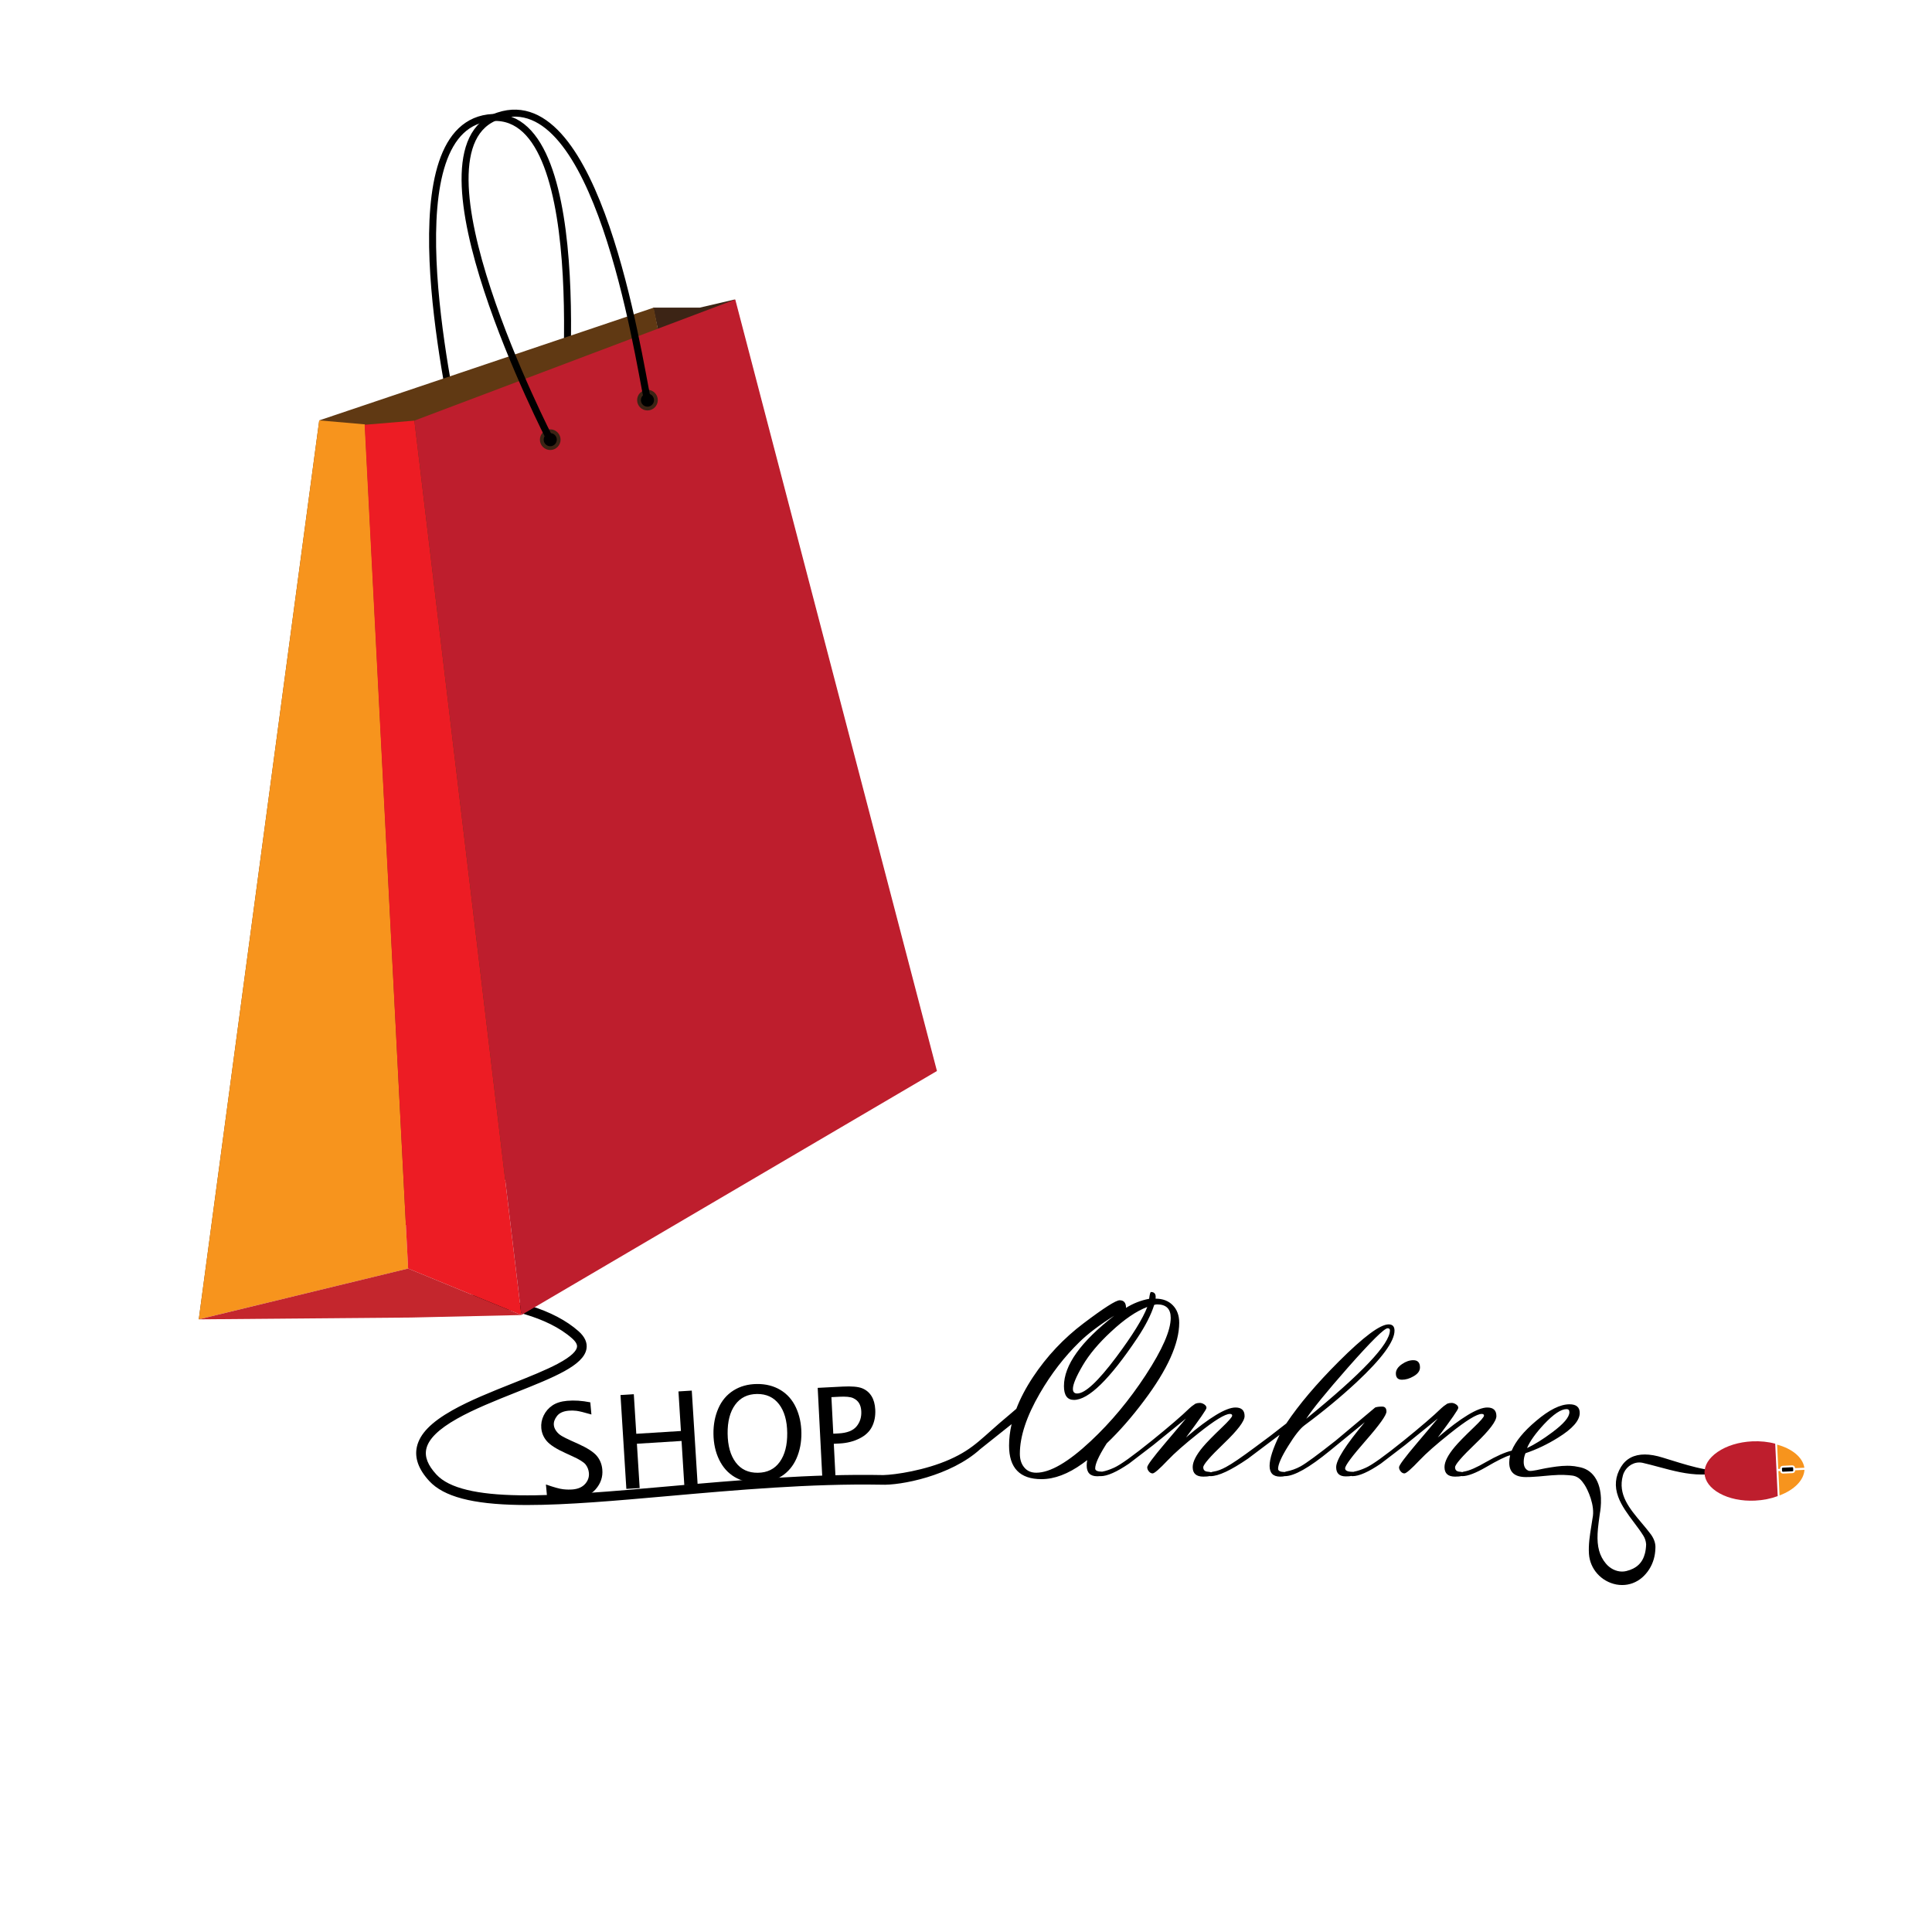
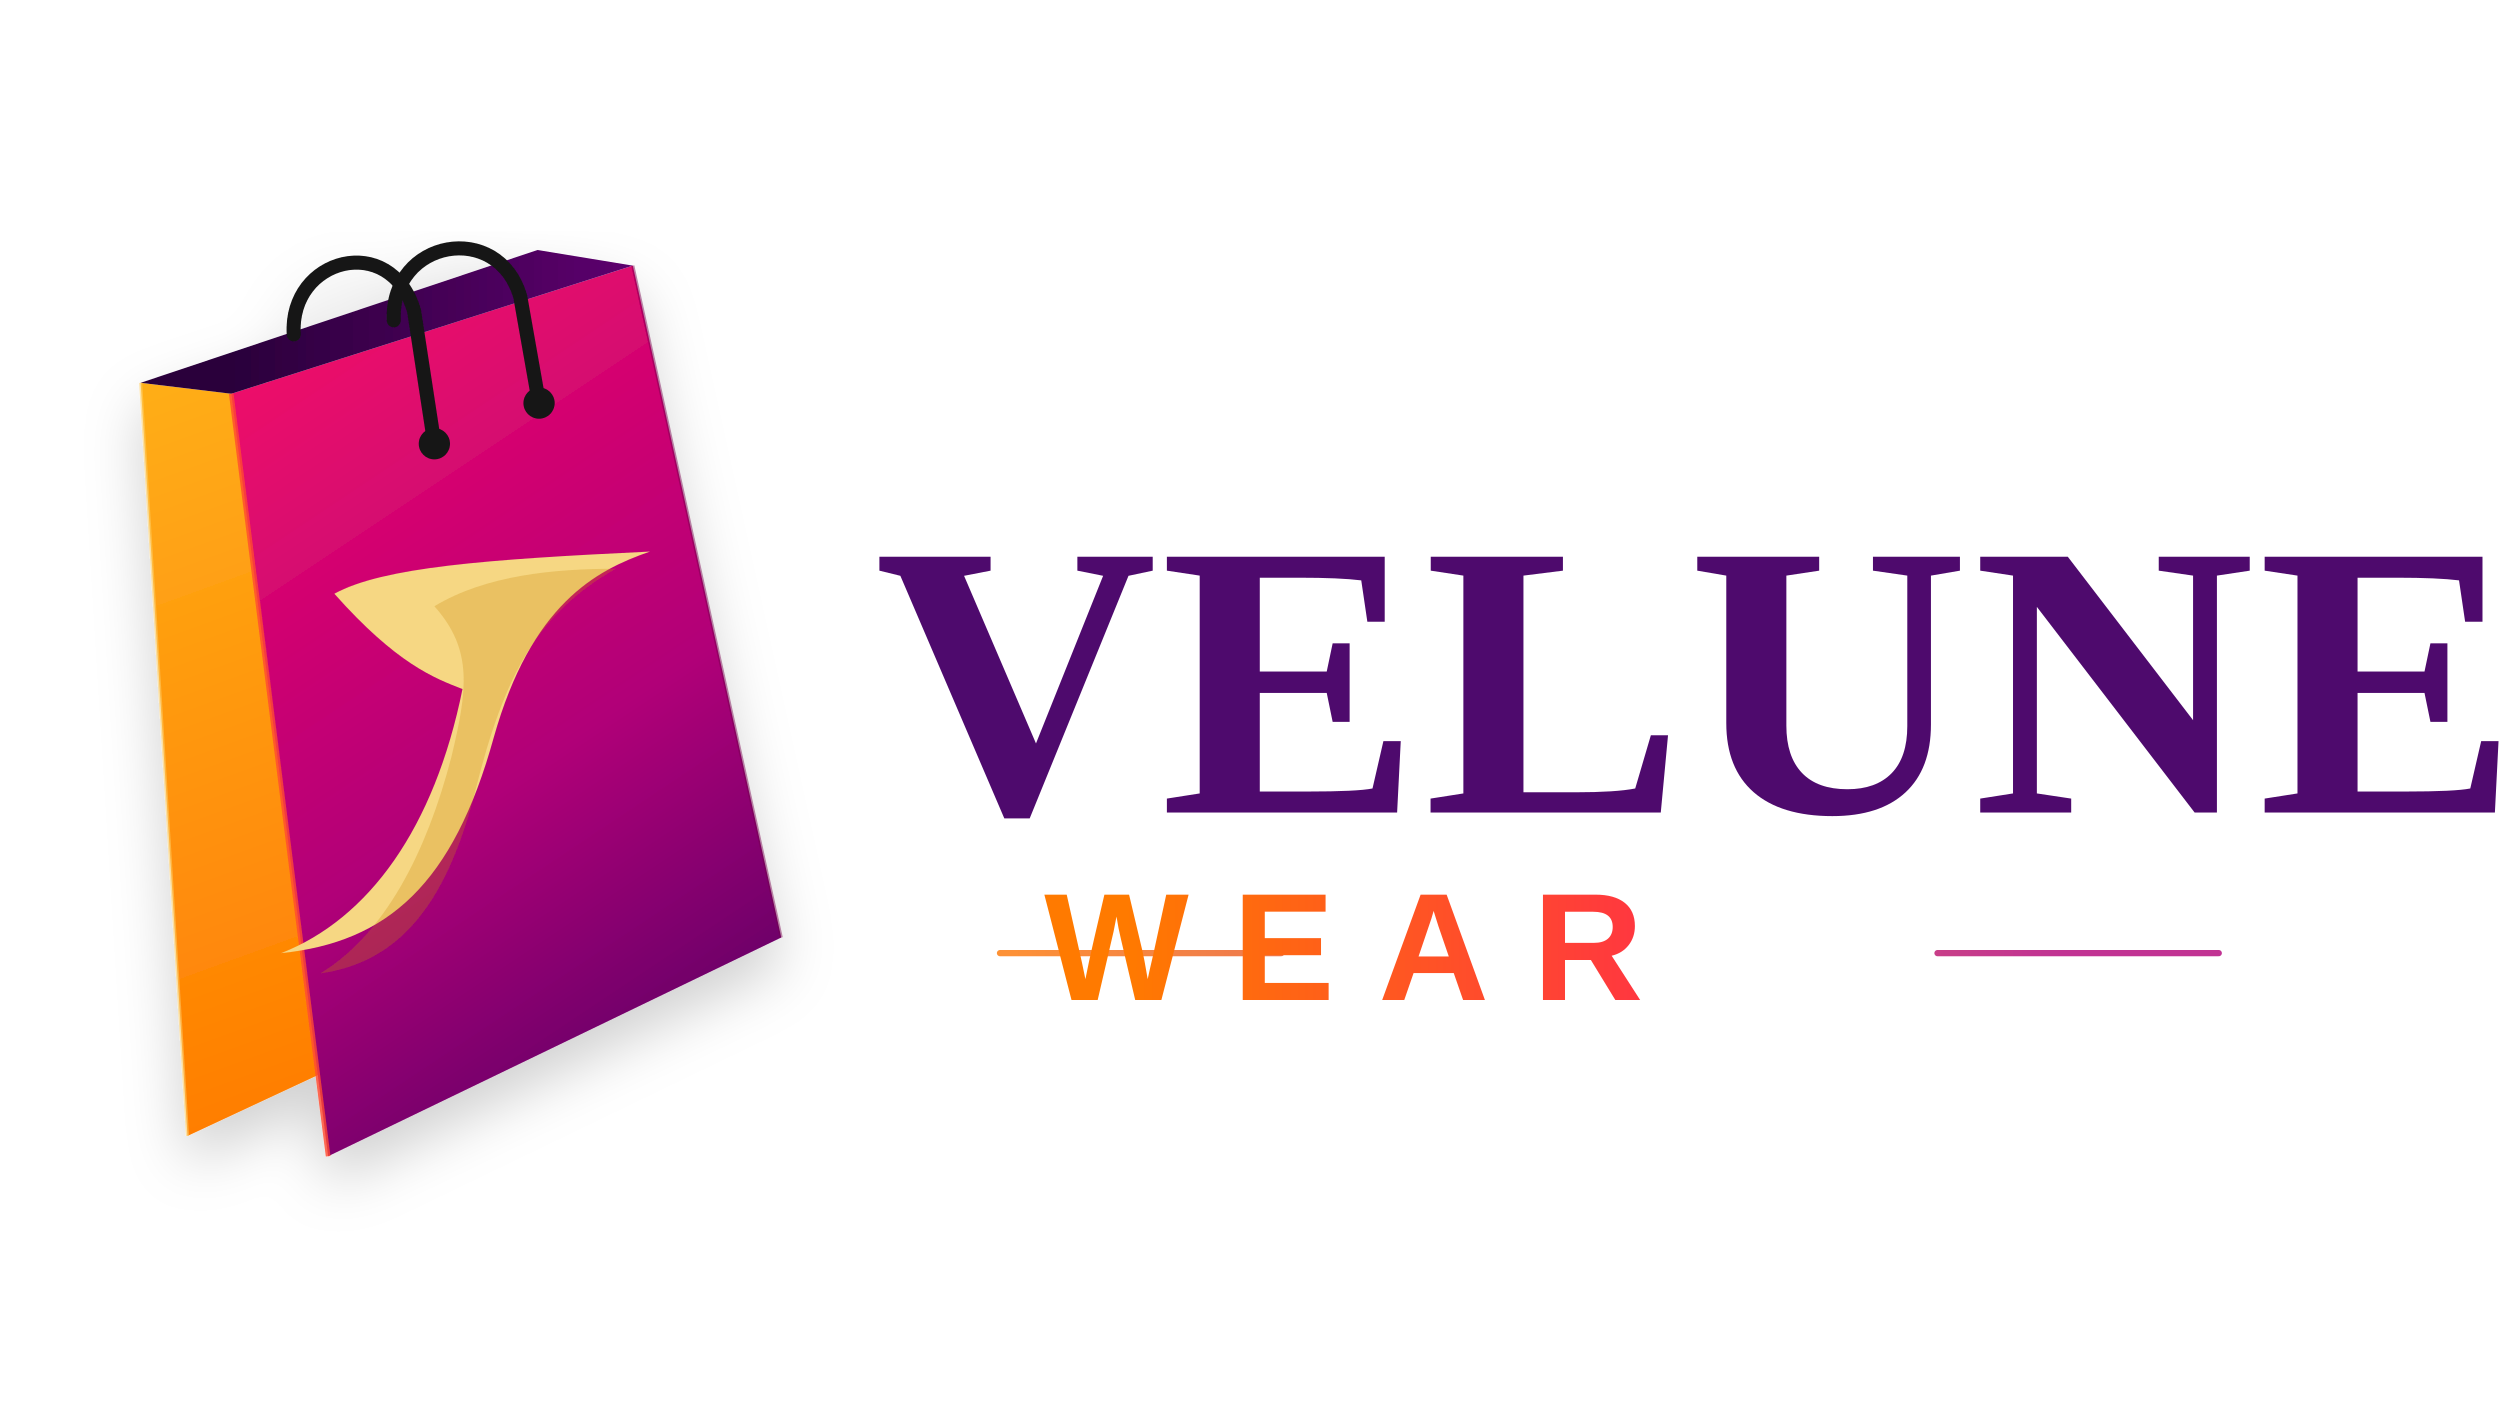
- <svg xmlns="http://www.w3.org/2000/svg" version="1.1" id="Layer_1" x="0px" y="0px" viewBox="0 0 4975 4975" style="background: transparent;" xml:space="preserve">
-   <radialGradient id="SVGID_1_" cx="2888.004" cy="2347.979" r="605.943" gradientTransform="matrix(6.6166 0 0 5.9093 -16621.269 -11387.415)" gradientUnits="userSpaceOnUse">
-     <stop offset="0.539" style="stop-color:#FFFFFF" />
-     <stop offset="0.629" style="stop-color:#FAFAFB" />
-     <stop offset="0.733" style="stop-color:#ECEDED" />
-     <stop offset="0.842" style="stop-color:#D5D6D8" />
-     <stop offset="0.956" style="stop-color:#B6B7BA" />
-     <stop offset="1" style="stop-color:#A7A9AC" />
-   </radialGradient>
-   <g>
-     <path d="M3610.202,3552.841c9.627,0,19.374-2.846,29.231-8.537c11.383-6.356,17.083-14.016,17.083-22.995   c0-12.482-5.7-18.728-17.083-18.728c-9.636,0-19.272,3.289-28.908,9.857c-10.735,7.225-16.094,15.327-16.094,24.308   C3594.432,3547.481,3599.688,3552.841,3610.202,3552.841z" />
-     <path d="M4389.955,3783.326c-29.261-5.437-57.356-14.151-86.955-23.333c-6.859-2.127-13.953-4.328-20.984-6.459   c-17.162-5.433-32.855-8.184-46.643-8.184c-27.625,0-48.236,10.775-61.279,32.061c-14.802,24.521-17.123,49.708-7.09,77.004   c8.598,23.385,24.949,45.16,40.767,66.216c8.938,11.901,17.382,23.143,24.294,34.411c3.981,6.469,6.215,13.57,6.816,21.701   c-0.264,8.543-1.297,16.414-3.072,23.393c-6.183,24.295-21.872,39.14-47.999,45.398c-3.587,0.87-7.278,1.31-10.982,1.31   c-15.364,0-30.917-7.708-41.632-20.655c-16.37-19.504-22.945-43.337-21.31-77.291c0.399-8.306,1.247-17.223,2.769-28.957   c0.51-4.192,1.111-8.521,1.753-13.104c0.4-2.879,0.81-5.806,1.204-8.776c2.677-14.336,9.436-62.753-13.293-95.037   c-9.92-14.098-23.891-22.698-41.521-25.568c-6.769-1.564-13.757-2.505-21.351-2.879c-2.396-0.113-4.874-0.175-7.379-0.175   c-18.555,0-37.491,3.229-55.809,6.354c-12.898,2.201-34.02,8.218-42.937,6.812c-0.686-0.192-1.306-0.399-1.855-0.615   c-7.906-3.538-11.86-11.066-11.86-22.589c0-7.748,1.542-15.166,4.627-22.264c28.606-9.629,56.561-22.967,83.853-40.032   c37.197-22.958,55.795-44.171,55.795-63.645c0-14.876-8.807-22.312-26.408-22.312c-23.762,0-52.473,14.326-86.142,42.984   c-31.689,26.694-52.587,52.175-62.704,76.451c-16.945,3.965-38.84,13.65-65.679,29.049c-24.427,14.31-43.351,22.563-56.771,24.761   c-1.907,0.303-3.489,0.782-4.765,1.433c-1.775-0.523-4.008-0.883-6.719-1.072c-7.889-0.545-11.822-4.333-11.822-11.374   c0-7.032,17.737-27.524,53.212-61.482c35.479-33.953,53.216-57.413,53.216-70.382c0-14.727-7.813-22.092-23.438-22.092   c-24.426,0-66.905,25.713-127.43,77.127c35.145-46.777,52.715-72.148,52.715-76.1c0-3.511-1.93-6.534-5.775-9.066   c-3.84-2.521-7.638-3.787-11.373-3.787c-3.964,0-7.703,0.667-11.215,1.977c-7.041,4.61-12.214,8.566-15.501,11.853   c-19.569,19.101-51.563,46.642-95.985,82.636c-49.472,39.947-82.222,63.434-98.279,70.456c-11.216,5.054-21.003,8.341-29.354,9.875   c-1.094,0.233-2.087,0.51-2.988,0.825c-0.475-0.152-1.006-0.232-1.6-0.232c-12.881,0-19.319-2.957-19.319-8.89   c0-7.243,17.737-31.106,53.216-71.608c35.479-40.507,53.217-65.368,53.217-74.588c0-8.557-3.744-12.841-11.216-12.841   c-7.476,0-13.408,0.777-17.804,2.312l-100.925,84.655c-46.399,36.675-76.728,58.96-91.024,66.857   c-11.426,6.376-24.065,10.877-37.922,13.51c-1.262,0.259-2.338,0.655-3.234,1.173c-11.277-0.188-16.911-2.931-16.911-8.24   c0-11.447,8.675-31.044,26.026-58.779c16.686-27.067,30.635-44.791,41.842-53.159c48.382-35.809,93.138-72.829,134.268-111.06   c65.096-60.85,97.647-105.122,97.647-132.801c0-10.762-5.063-16.15-15.179-16.15c-21.776,0-64.555,31.885-128.332,95.644   c-57.408,57.391-102.494,110.598-135.266,159.617c-28.333,22.443-55.237,42.905-80.709,61.386   c-34.921,25.96-59.629,42.791-74.131,50.486c-12.077,6.609-22.729,10.569-31.959,11.884c-2.861,0.452-5.207,1.081-7.063,1.872   c-1.934-0.77-4.605-1.271-8.02-1.512c-7.894-0.545-11.826-4.333-11.826-11.374c0-7.032,17.736-27.524,53.215-61.482   c35.475-33.953,53.217-57.413,53.217-70.382c0-14.727-7.818-22.092-23.441-22.092c-24.427,0-66.906,25.713-127.431,77.127   c35.145-46.777,52.72-72.148,52.72-76.1c0-3.511-1.934-6.534-5.774-9.066c-3.846-2.521-7.644-3.787-11.374-3.787   c-3.965,0-7.709,0.667-11.216,1.977c-7.04,4.61-12.218,8.566-15.505,11.853c-19.569,19.101-51.563,46.642-95.98,82.636   c-49.477,39.947-82.227,63.434-98.285,70.456c-11.215,5.054-20.998,8.341-29.352,9.875c-0.392,0.083-0.773,0.171-1.143,0.269   c-11.954-0.035-17.927-2.778-17.927-8.25c0-11.443,8.675-31.04,26.026-58.775c1.226-1.99,2.434-3.924,3.629-5.813   c32.539-31.015,64.665-67.728,96.382-110.155c60.222-80.146,90.33-147.008,90.33-200.594c0-18.664-5.516-33.65-16.538-44.958   c-11.031-11.308-25.814-16.964-44.365-16.964c1.534-11.426-2.403-17.144-11.826-17.144c-1.683,0-3.26,5.827-4.729,17.478   c-21.622,4.176-41.465,11.963-59.518,23.376c0-13.048-5.459-19.569-16.38-19.569c-9.673,0-40.659,19.771-92.953,59.303   c-51.203,38.664-94.605,84.796-130.194,138.381c-18.476,27.947-32.794,55.229-42.963,81.84l-17.813,15.267   c-70.874,58.601-89.107,86.384-153.732,115.121c-63.216,28.111-139.915,39.441-170.938,40.213   c-184.38-3.715-380.976,13.742-554.493,29.146c-142.274,12.63-276.654,24.559-382.123,22.93   c-55.62-0.86-99.638-5.354-134.566-13.741c-37.148-8.919-63.241-21.959-79.771-39.865c-22.043-23.881-30.496-45.457-25.842-65.963   c5.778-25.458,31.682-50.861,79.19-77.663c43.886-24.758,98.934-46.681,152.168-67.882   c96.97-38.619,173.563-69.123,181.023-111.866c2.759-15.81-4.111-31.146-20.421-45.585   c-31.069-27.504-73.348-49.664-125.662-65.863c-41.286-12.784-88.974-21.94-141.738-27.213   c-89.507-8.944-161.746-3.705-164.777-3.479l1.858,24.803c0.724-0.054,73.436-5.311,160.845,3.464   c79.654,7.994,188.205,29.562,252.988,86.911c14.175,12.548,12.843,20.179,12.406,22.686c-1.436,8.228-11.232,22.323-49.746,42.75   c-31.008,16.445-72.281,32.883-115.978,50.286c-54.001,21.506-109.84,43.744-155.187,69.326   c-54.716,30.867-83.703,60.679-91.225,93.819c-6.511,28.688,4.195,58.41,31.821,88.338   c37.064,40.153,110.856,59.729,232.228,61.606c6.666,0.103,13.422,0.152,20.304,0.152c103.326-0.001,230.39-11.28,364.402-23.177   c171.341-15.212,365.263-32.419,546.878-29.139c49.339,2.313,178.915-22.236,255.163-91.707l80.583-64.202   c-4.351,18.778-6.526,37.21-6.526,55.286c0,57.562,27.801,86.33,83.408,86.33c33.408,0,68.57-13.285,105.5-39.856   c4.127-2.966,8.249-6.038,12.367-9.185c-0.919,5.089-1.38,9.721-1.38,13.888c0,18.497,9.048,27.734,27.138,27.734   c2.834,0,5.313-0.132,7.448-0.399c0.427,0.088,0.897,0.132,1.411,0.132c16.945,0,41.244-10.745,72.913-32.253l62.353-47.719   l84.454-68.461l-54.362,64.246c-30.32,35.8-45.473,56.228-45.473,61.272c0,3.744,1.424,7.317,4.289,10.719   c2.86,3.396,6.052,5.098,9.571,5.098c4.619,0,17.698-11.382,39.263-34.147c16.946-17.895,42.897-40.762,77.875-68.605   c42.018-33.594,69.292-50.391,81.839-50.391c3.951,0,5.938,1.441,5.938,4.307c0,3.538-8.803,13.702-26.412,30.5   c-23.561,22.541-39.848,39.218-48.874,50.043c-17.61,21.002-26.413,38.353-26.413,52.047c0,16.349,9.071,24.526,27.226,24.526   c7.309,0,12.921-0.483,16.837-1.454c0.515,0.18,1.116,0.272,1.814,0.272c20.427,0,52.597-15.052,96.509-45.151l81.369-61.29   c-17.157,35.22-25.731,61.844-25.731,79.888c0,18.498,9.044,27.735,27.134,27.735c4.935,0,8.807-0.408,11.619-1.217   c0.201,0.021,0.408,0.035,0.624,0.035c23.96,0,62.528-21.776,115.709-65.328l89.996-73.577   c-49.116,58.701-73.66,97.291-73.66,115.754c0,15.834,8.275,23.74,24.843,23.74c6.153,0,11.005-0.383,14.56-1.143   c0.673,0.369,1.543,0.554,2.61,0.554c16.947,0,41.245-10.745,72.914-32.253l62.353-47.719l84.454-68.461l-54.363,64.246   c-30.319,35.8-45.473,56.228-45.473,61.272c0,3.744,1.424,7.317,4.285,10.719c2.865,3.396,6.052,5.098,9.572,5.098   c4.619,0,17.701-11.382,39.267-34.147c16.942-17.895,42.893-40.762,77.875-68.605c42.019-33.594,69.288-50.391,81.835-50.391   c3.955,0,5.941,1.441,5.941,4.307c0,3.538-8.803,13.702-26.413,30.5c-23.56,22.541-39.847,39.218-48.874,50.043   c-17.609,21.002-26.412,38.353-26.412,52.047c0,16.349,9.07,24.526,27.226,24.526c7.344,0,12.978-0.487,16.897-1.468   c0.502,0.189,1.086,0.286,1.763,0.286c13.856,0,34.213-7.753,61.057-23.257c30.358-17.707,51.045-27.889,62.049-30.553   c-1.542,6.839-2.307,13.109-2.307,18.841c0,24.888,14.274,37.333,42.84,37.333c8.613,0,15.852-0.276,21.719-0.826   c11.698-0.285,38.753-3.925,62.089-4.711c19.521-0.655,36.577,1.678,38.828,2.17c13.72,3.056,21.09,12.218,28.381,23.06   c7.291,10.838,28.192,53.142,20.58,86.854l-0.048,0.229l-0.036,0.228c-0.848,5.872-1.797,11.783-2.772,17.83l-0.206,1.287   c-3.771,23.332-7.665,47.459-6.074,71.744c2.589,38.833,31.542,71.208,70.461,78.741c4.998,0.923,10.047,1.389,15.009,1.389   c19.007,0,36.788-6.667,51.444-19.302c14.191-12.38,24.519-28.658,29.877-47.081c2.543-8.75,3.972-17.939,4.24-27.309   c0.997-12.279-2.694-24.176-11.295-36.362l-0.078-0.109c-7.402-9.985-15.752-19.904-23.829-29.498   c-31.792-37.76-61.817-73.428-48.54-122.117l0.018-0.058c5.124-19.573,22.924-33.781,42.317-33.781   c2.689,0,5.401,0.271,8.063,0.813c14.244,3.266,28.447,7.075,42.182,10.763c37.307,10.016,72.539,19.474,110.251,19.474   c2.579,0,5.159-0.049,7.722-0.141c2.584-0.093,5.15-0.229,7.678-0.413l0.531-11.734   C4395.114,3784.258,4392.529,3783.805,4389.955,3783.326z M3975.5,3667.911c24.676-26.259,44.18-39.386,58.502-39.386   c4.838,0,7.269,2.632,7.269,7.879c0,12.908-14.985,30.408-44.954,52.505c-22.479,16.854-43.85,30.191-64.119,40.04   C3939.022,3712.108,3953.455,3691.765,3975.5,3667.911z M3471.373,3521.052c59.299-67.104,93.23-100.658,101.805-100.658   c3.955,0,5.933,1.763,5.933,5.283c0,34.978-71.832,110.884-215.479,227.71C3379.004,3629.404,3414.918,3585.298,3471.373,3521.052z    M2954.353,3365.486c-11.51,30.108-38.181,73.181-80.015,129.214c-46.712,62.419-80.239,93.617-100.604,93.617   c-7.309,0-10.956-3.955-10.956-11.861c0-11.431,8.35-31.432,25.063-59.997c16.713-28.565,41.126-57.681,73.221-87.354   C2895.143,3397.247,2926.24,3376.038,2954.353,3365.486z M2668.439,3792.313c-13.646,0-24.206-4.834-31.69-14.507   c-7.04-8.785-10.561-20.216-10.561-34.274c0-44.606,17.148-96.456,51.462-155.565c29.027-50.091,63.008-94.152,101.941-132.163   c21.986-21.525,51.906-44.158,89.736-67.895c-86.41,67.165-129.61,127.637-129.61,181.406c0,23.706,8.583,35.558,25.749,35.558   c37.619,0,92.083-53.233,163.388-159.7c20.897-31.388,35.312-59.702,43.24-84.95c2.417-0.88,4.948-1.323,7.594-1.323   c23.319,0,34.978,11.541,34.978,34.608c0,32.521-21.455,81.637-64.356,147.321c-42.251,64.606-89.45,121.3-141.599,170.072   C2750.841,3765.175,2704.081,3792.313,2668.439,3792.313z" />
+ <svg xmlns="http://www.w3.org/2000/svg" width="1600" height="900" viewBox="0 0 1600 900" fill="none">
+   <defs>
+     <linearGradient id="bagFront" x1="120" y1="160" x2="520" y2="760" gradientUnits="userSpaceOnUse">
+       <stop offset="0" stop-color="#FF0E66" />
+       <stop offset="0.55" stop-color="#B10078" />
+       <stop offset="1" stop-color="#3B005F" />
+     </linearGradient>
+     <linearGradient id="bagSide" x1="70" y1="210" x2="255" y2="720" gradientUnits="userSpaceOnUse">
+       <stop offset="0" stop-color="#FFB21A" />
+       <stop offset="1" stop-color="#FF7A00" />
+     </linearGradient>
+     <linearGradient id="bagTop" x1="148" y1="177" x2="405" y2="177" gradientUnits="userSpaceOnUse">
+       <stop offset="0" stop-color="#2A003B" />
+       <stop offset="1" stop-color="#5D006E" />
+     </linearGradient>
+     <linearGradient id="wearGrad" x1="720" y1="585" x2="1250" y2="585" gradientUnits="userSpaceOnUse">
+       <stop offset="0" stop-color="#FF7A00" />
+       <stop offset="1" stop-color="#FF0E66" />
+     </linearGradient>
+     <linearGradient id="lineGrad" x1="620" y1="650" x2="1320" y2="650" gradientUnits="userSpaceOnUse">
+       <stop offset="0" stop-color="#FF7A00" />
+       <stop offset="1" stop-color="#B10078" />
+     </linearGradient>
+     <filter id="softShadow" x="40" y="130" width="560" height="690" filterUnits="userSpaceOnUse" color-interpolation-filters="sRGB">
+       <feDropShadow dx="0" dy="18" stdDeviation="18" flood-opacity="0.18" />
+     </filter>
+   </defs>
+   <g filter="url(#softShadow)">
+     <path d="M90 245 L148 252 L210 685 L120 727 Z" fill="url(#bagSide)" />
+     <path d="M148 252 L405 170 L500 600 L210 740 Z" fill="url(#bagFront)" />
+     <path d="M148 252 L405 170 L344 160 L90 245 Z" fill="url(#bagTop)" />
+     <path d="M148 252 L210 740" stroke="#FF4A32" stroke-width="3" opacity="0.8" />
+     <path d="M90 245 L120 727" stroke="#FFCF66" stroke-width="2" opacity="0.55" />
+     <path d="M405 170 L500 600" stroke="#720049" stroke-width="2" opacity="0.45" />
+     <path d="M188 214 C185 165, 250 148, 265 199 L278 284" stroke="#161616" stroke-width="9" stroke-linecap="round" fill="none" />
+     <circle cx="278" cy="284" r="10" fill="#161616" />
+     <path d="M252 205 C250 153, 319 141, 333 190 L345 258" stroke="#161616" stroke-width="9" stroke-linecap="round" fill="none" />
+     <circle cx="345" cy="258" r="10" fill="#161616" />
+     <path d="M214 380              C245 363, 311 358, 416 353              C381 365, 340 387, 316 472              C290 566, 248 603, 180 610              C236 588, 278 530, 296 441              C278 434, 254 425, 214 380 Z" fill="#F6D783" />
+     <path d="M278 388              C311 368, 355 364, 394 364              C345 392, 323 430, 304 507              C285 581, 254 616, 205 623              C246 598, 273 546, 289 484              C299 442, 303 416, 278 388 Z" fill="#C98A0B" opacity="0.28" />
  </g>
  <g>
-     <path style="fill:#BE1E2D;" d="M4577.684,3852.552l-6.404-134.979c-18.217-4.916-38.438-7.025-59.311-6.037   c-34.139,1.621-65.781,11.323-89.095,27.313c-22.619,15.521-34.558,35.054-33.612,55.003c0.947,19.945,14.682,38.261,38.669,51.567   c24.722,13.716,57.139,20.375,91.28,18.756C4540.082,3863.185,4560.014,3859.17,4577.684,3852.552z" />
-     <path style="fill:#F7941D;" d="M4583.868,3781.178c-0.167-3.524,2.831-6.435,6.825-6.624l24.043-1.142   c3.997-0.188,7.258,2.425,7.426,5.95l0.06,1.254l24.093-1.143c-4.009-26.211-30.716-48.898-70.162-59.525l2.974,62.713l4.802-0.229   L4583.868,3781.178z" />
-     <path style="fill:#F7941D;" d="M4646.574,3784.932l-24.094,1.145l0.033,0.663c0.166,3.524-2.834,6.436-6.83,6.624l-24.045,1.142   c-3.993,0.188-7.254-2.424-7.421-5.948l-0.03-0.664l-4.802,0.229l2.976,62.714   C4620.623,3836.52,4645.063,3811.409,4646.574,3784.932z" />
-     <path d="M4591.415,3789.753c-1.312,0.063-2.406-0.574-2.446-1.423l-0.35-7.378c-0.039-0.849,0.988-1.588,2.3-1.65l24.042-1.141   c1.314-0.063,2.408,0.576,2.449,1.428l0.35,7.376c0.041,0.848-0.988,1.585-2.302,1.647L4591.415,3789.753z" />
+     <text x="560" y="520" font-family="Georgia, Times New Roman, serif" font-size="250" font-weight="700" letter-spacing="2" fill="#4E0A6D">VELUNE</text>
+     <line x1="640" y1="610" x2="820" y2="610" stroke="url(#lineGrad)" stroke-width="4" stroke-linecap="round" opacity="0.8" />
+     <line x1="1240" y1="610" x2="1420" y2="610" stroke="url(#lineGrad)" stroke-width="4" stroke-linecap="round" opacity="0.8" />
+     <text x="860" y="640" text-anchor="middle" font-family="Arial, Helvetica, sans-serif" font-size="98" font-weight="700" letter-spacing="28" fill="url(#wearGrad)">WEAR</text>
  </g>
-   <g>
-     <path style="fill:none;stroke:#000000;stroke-width:18;stroke-miterlimit:10;" d="M1447.833,1127.741   c0,0,87.266-839.086-179.188-825.185c-266.455,13.901-112.746,695.566-90.933,821.744" />
-     <polygon style="fill:#3C2415;" points="1681.813,792.179 1801.825,792.179 1891.834,771.176 2411.18,2757.872 2111.871,2757.872     " />
-     <polygon style="fill:#603913;" points="1683.313,792.179 822.058,1082.501 511.852,3397.389 2055.35,2694.372  " />
-     <polygon style="fill-rule:evenodd;clip-rule:evenodd;fill:#F7941D;" points="822.058,1082.501 511.852,3397.389 1050.981,3266.693    939.577,1092.751  " />
-     <polygon style="fill-rule:evenodd;clip-rule:evenodd;fill:#ED1C24;" points="938.989,1093.866 1050.906,3266.553    1342.521,3386.283 1067.087,1083.113  " />
-     <polygon style="fill-rule:evenodd;clip-rule:evenodd;fill:#C4262D;" points="1050.97,3266.553 511.852,3397.389 1058.515,3392.708    1342.521,3386.283  " />
-     <polygon style="fill:#BE1E2D;" points="1067.087,1083.113 1893.334,771.176 2412.68,2757.872 1342.522,3386.283  " />
-     <circle style="fill:#3C2415;" cx="1416.879" cy="1132.197" r="26.604" />
-     <circle cx="1416.879" cy="1132.197" r="16.89" />
-     <path style="fill:#3C2415;" d="M1693.845,1030.326c0-14.693-11.911-26.604-26.604-26.604c-14.693,0-26.604,11.911-26.604,26.604   c0,14.693,11.911,26.604,26.604,26.604C1681.934,1056.93,1693.845,1045.02,1693.845,1030.326z" />
-     <path d="M1667.241,1047.217c-9.313,0-16.891-7.577-16.891-16.891c0-9.313,7.577-16.891,16.891-16.891   c9.313,0,16.89,7.578,16.89,16.891C1684.131,1039.64,1676.554,1047.217,1667.241,1047.217z" />
-     <path style="fill:none;stroke:#000000;stroke-width:18;stroke-miterlimit:10;" d="M1416.879,1132.197   c0,0-386.533-749.849-133.278-833.832s358.057,606.894,383.64,732.361" />
-   </g>
-   <path d="M1408.893,3856.502l-3.095-33.906c20.26,7.142,34.955,11.225,44.086,12.256c9.128,1.03,17.517,1.193,25.166,0.495  c13.875-1.267,24.484-6.039,31.824-14.324c7.341-8.281,10.533-17.691,9.572-28.229c-0.724-7.927-3.494-15.068-8.305-21.422  c-4.915-6.231-16.265-13.357-34.048-21.373l-17.574-8.09c-23.41-10.568-39.409-20.719-47.999-30.451  c-8.589-9.73-13.464-20.951-14.625-33.66c-1.042-11.406,1.009-22.38,6.156-32.93c5.147-10.546,12.565-19.109,22.259-25.69  c9.692-6.579,22.288-10.578,37.793-11.993c18.667-1.705,38.654-0.407,59.963,3.891l2.857,31.299  c-18.688-5.421-31.462-8.558-38.322-9.411c-6.86-0.853-13.624-0.977-20.294-0.367c-13.998,1.277-24.027,5.864-30.087,13.754  c-6.063,7.894-8.744,15.643-8.05,23.245c0.476,5.214,2.55,10.363,6.224,15.451c3.673,5.086,8.375,9.314,14.104,12.678  c5.729,3.366,13.529,7.283,23.399,11.747l18.241,8.193c23.636,10.658,39.701,20.914,48.194,30.761  c8.5,9.961,13.381,21.838,14.64,35.632c1.715,18.795-3.972,35.744-17.062,50.848c-13.09,15.106-33.6,23.933-61.529,26.483  c-8.621,0.786-17.021,0.979-25.199,0.574C1439.002,3861.558,1426.24,3859.737,1408.893,3856.502z" />
-   <path d="M1612.892,3834.005l-15.089-241.688l34.293-2.14l6.362,101.9l114.965-7.178l-6.362-101.901l34.293-2.141l15.089,241.688  l-34.293,2.142l-7.126-114.149l-114.966,7.179l7.127,114.147L1612.892,3834.005z" />
-   <path d="M1951.75,3818.14c-22.905,0.242-42.894-4.677-59.962-14.748c-17.071-10.071-30.371-24.903-39.905-44.495  c-9.534-19.588-14.432-41.818-14.694-66.688c-0.253-23.994,3.959-45.883,12.643-65.668c8.681-19.78,21.637-35.105,38.867-45.98  c17.23-10.871,37.352-16.431,60.367-16.673c23.013-0.243,43.25,4.89,60.706,15.395c17.456,10.509,30.73,25.557,39.83,45.15  c9.096,19.596,13.772,41.391,14.026,65.386c0.252,23.887-3.91,45.668-12.483,65.338c-8.575,19.672-21.393,35.025-38.458,46.059  C1995.622,3812.249,1975.31,3817.891,1951.75,3818.14z M1951.479,3792.453c24.432-0.258,43.233-9.564,56.403-27.922  c13.168-18.356,19.588-43.242,19.256-74.654c-0.331-31.305-7.327-55.91-20.987-73.822c-13.663-17.908-32.599-26.736-56.813-26.48  c-24.215,0.256-42.963,9.481-56.242,27.676c-13.282,18.195-19.755,42.942-19.424,74.246c0.332,31.414,7.273,56.158,20.829,74.232  C1908.052,3783.805,1927.044,3792.711,1951.479,3792.453z" />
-   <path d="M2118.039,3815.653l-12.413-241.84l64.542-3.313c22.954-1.179,39.542,0.264,49.76,4.327  c10.218,4.063,18.238,10.696,24.063,19.899c5.825,9.203,9.103,20.888,9.829,35.048c0.85,16.561-1.935,31.229-8.354,44.009  c-6.419,12.781-17.256,22.95-32.51,30.504c-15.253,7.558-32.273,11.814-51.058,12.778l-14.803,0.76l4.931,96.082L2118.039,3815.653z   M2145.762,3691.845l13.364-0.687c21.906-1.124,37.363-7.104,46.371-17.943c9.007-10.838,13.12-23.882,12.337-39.135  c-0.424-8.277-2.305-15.2-5.638-20.764c-3.334-5.563-8.446-9.941-15.335-13.139c-6.891-3.194-18.773-4.361-35.647-3.495  l-20.282,1.04L2145.762,3691.845z" />
</svg>
